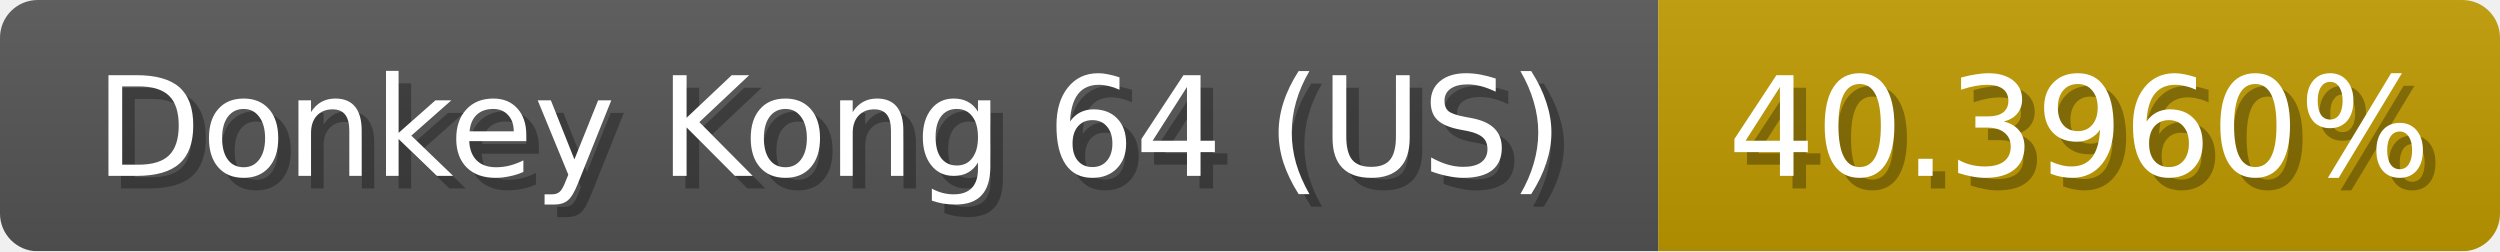
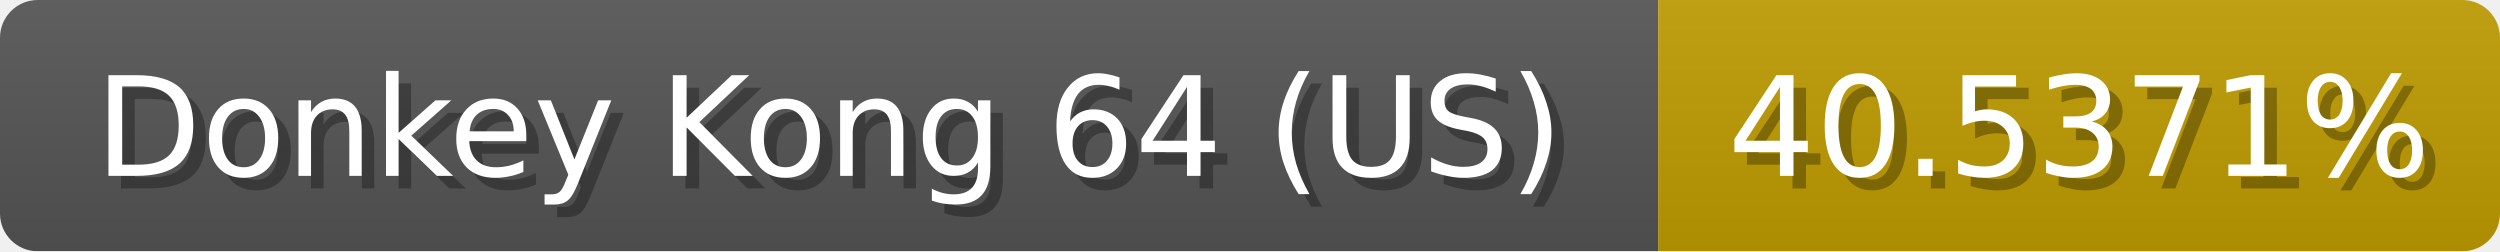
<svg xmlns="http://www.w3.org/2000/svg" width="199" height="20">
  <linearGradient id="b" x2="0" y2="100%">
    <stop offset="0" stop-color="#bbb" stop-opacity=".1" />
    <stop offset="1" stop-opacity=".1" />
  </linearGradient>
  <mask id="anybadge_1">
    <rect width="199" height="20" rx="3" fill="#fff" />
  </mask>
  <g mask="url(#anybadge_1)">
    <path fill="#555" d="M0 0h132v20H0z" />
-     <path fill="#c09b00" d="M132 0h67v20H132z" />
+     <path fill="#c09c00" d="M132 0h67v20H132z" />
    <path fill="url(#b)" d="M0 0h199v20H0z" />
  </g>
  <g fill="#fff" text-anchor="middle" font-family="DejaVu Sans,Verdana,Geneva,sans-serif" font-size="11">
    <text x="67.0" y="15" fill="#010101" fill-opacity=".3">Donkey Kong 64 (US)</text>
    <text x="66.0" y="14">Donkey Kong 64 (US)</text>
  </g>
  <g fill="#fff" text-anchor="middle" font-family="DejaVu Sans,Verdana,Geneva,sans-serif" font-size="11">
-     <text x="166.5" y="15" fill="#010101" fill-opacity=".3">40.3960%</text>
-     <text x="165.5" y="14">40.3960%</text>
+     <text x="166.5" y="15" fill="#010101" fill-opacity=".3">40.5371%</text>
+     <text x="165.5" y="14">40.5371%</text>
  </g>
</svg>
